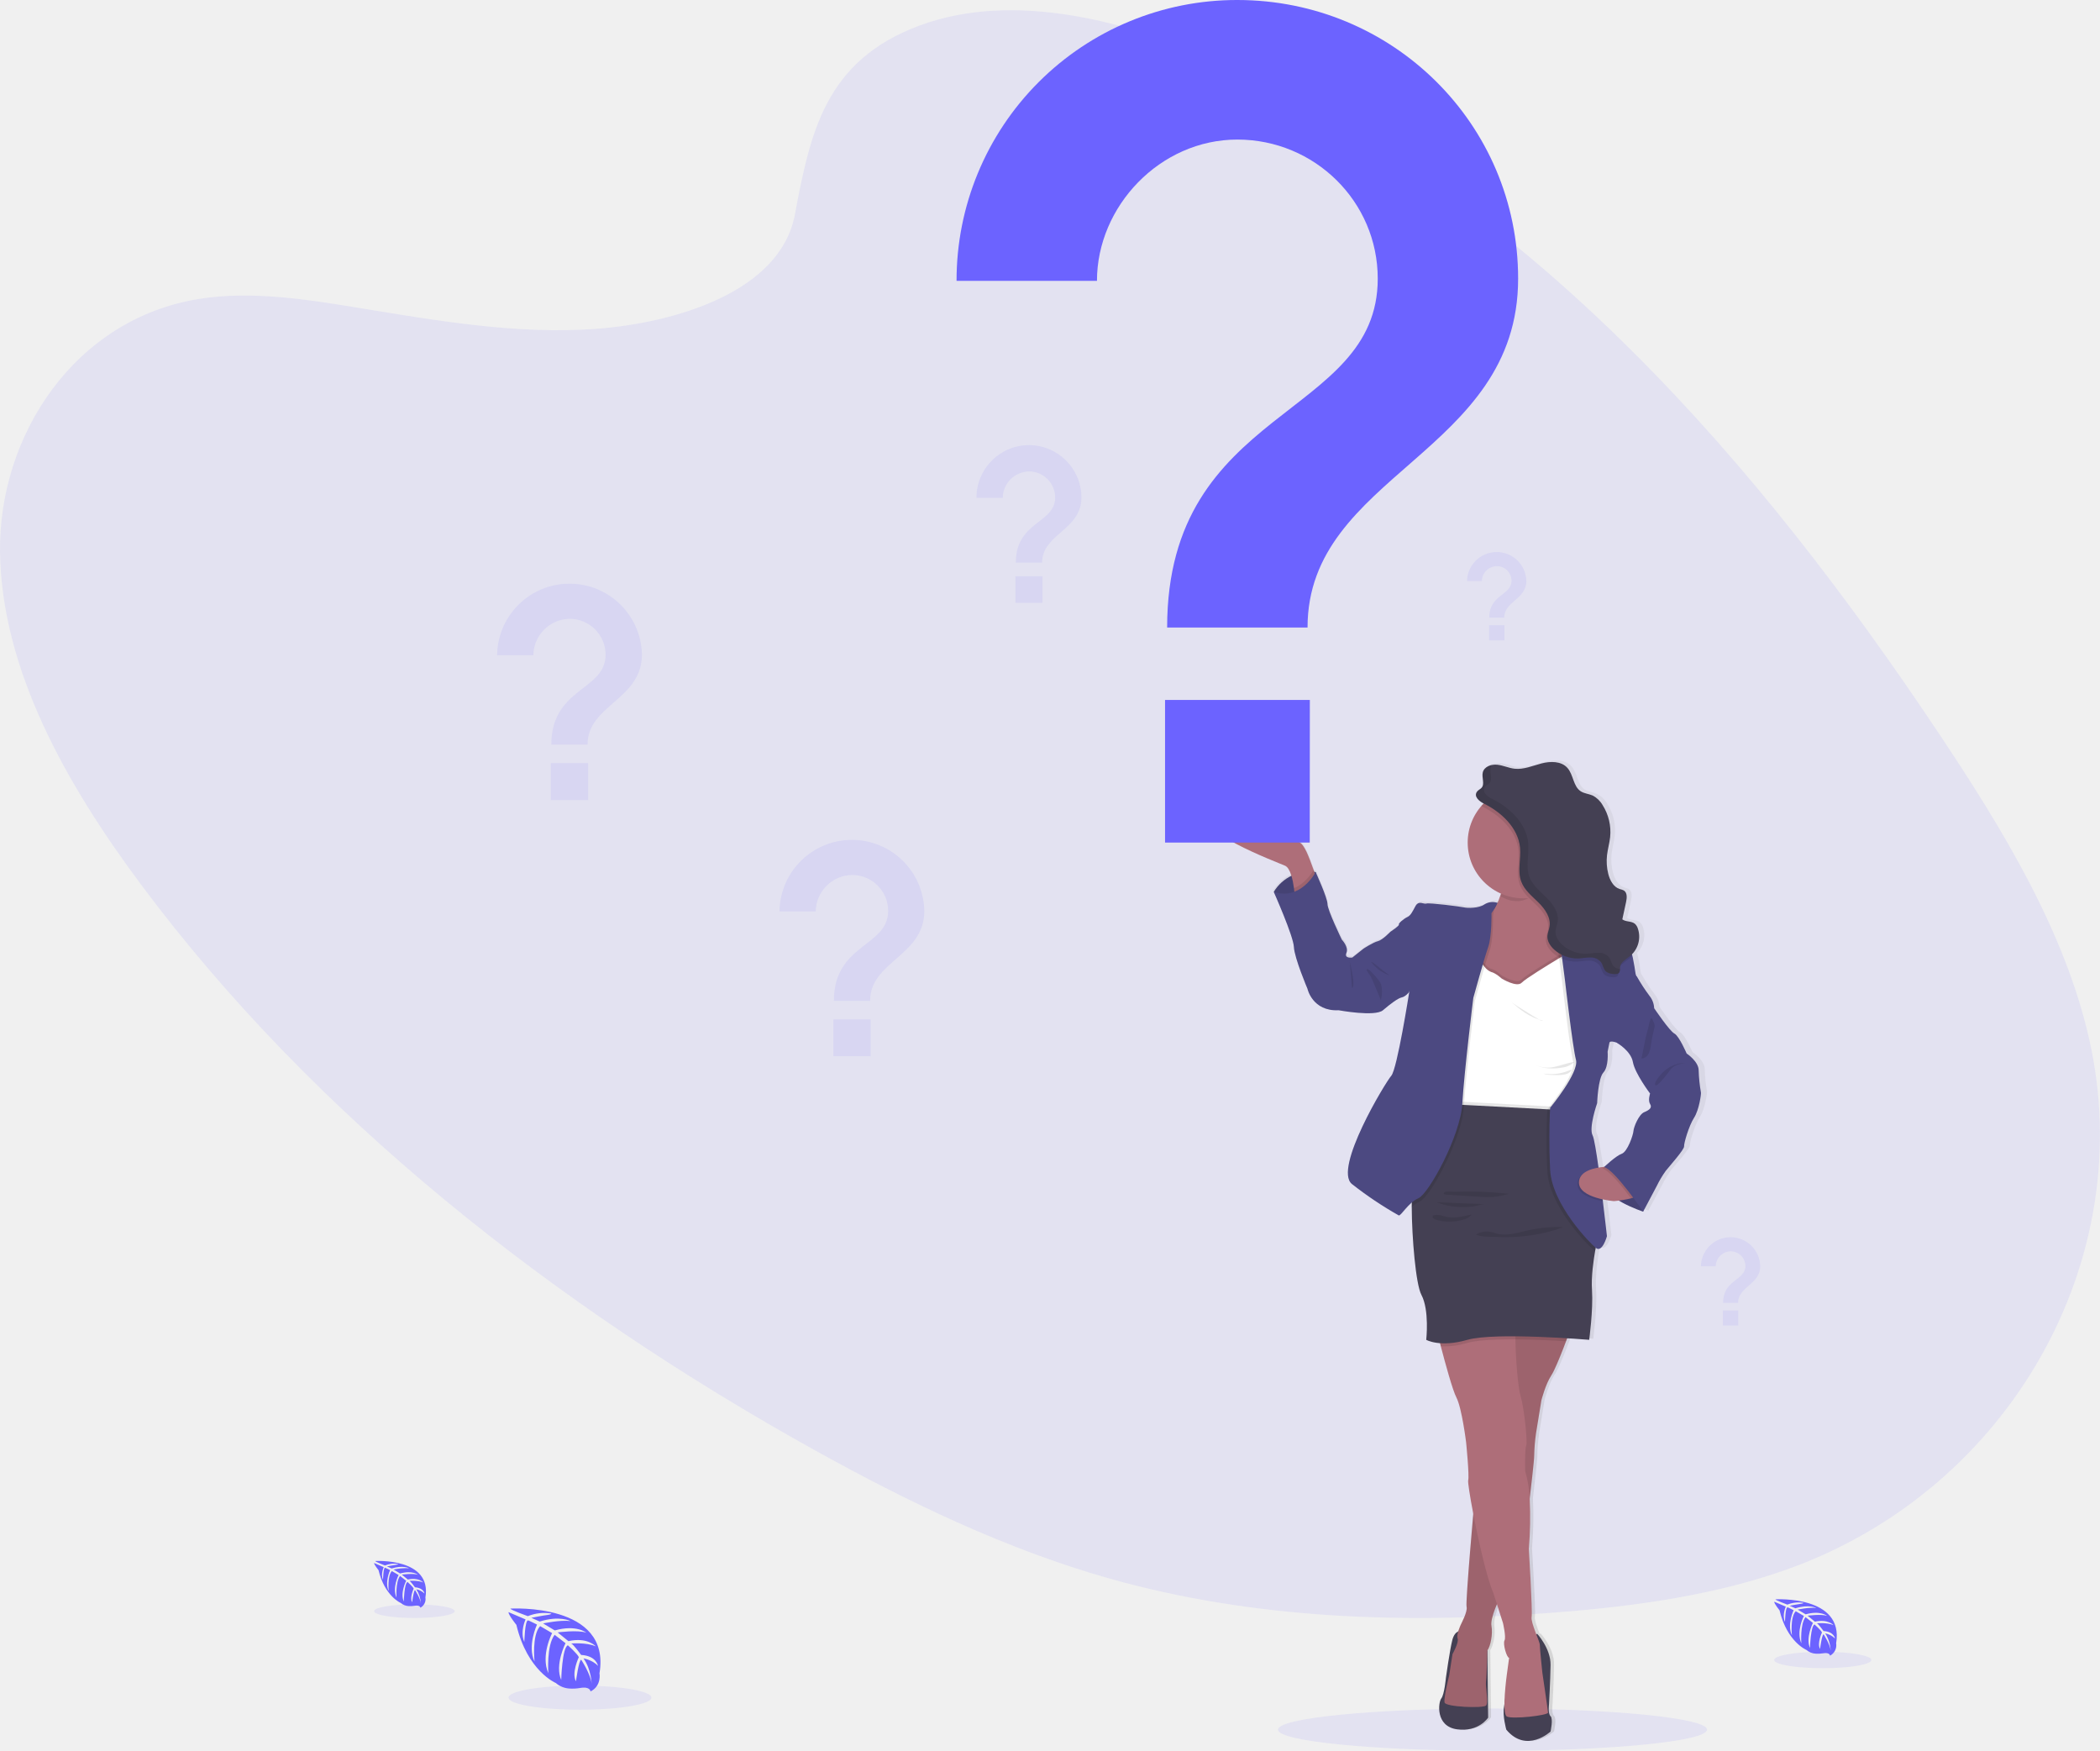
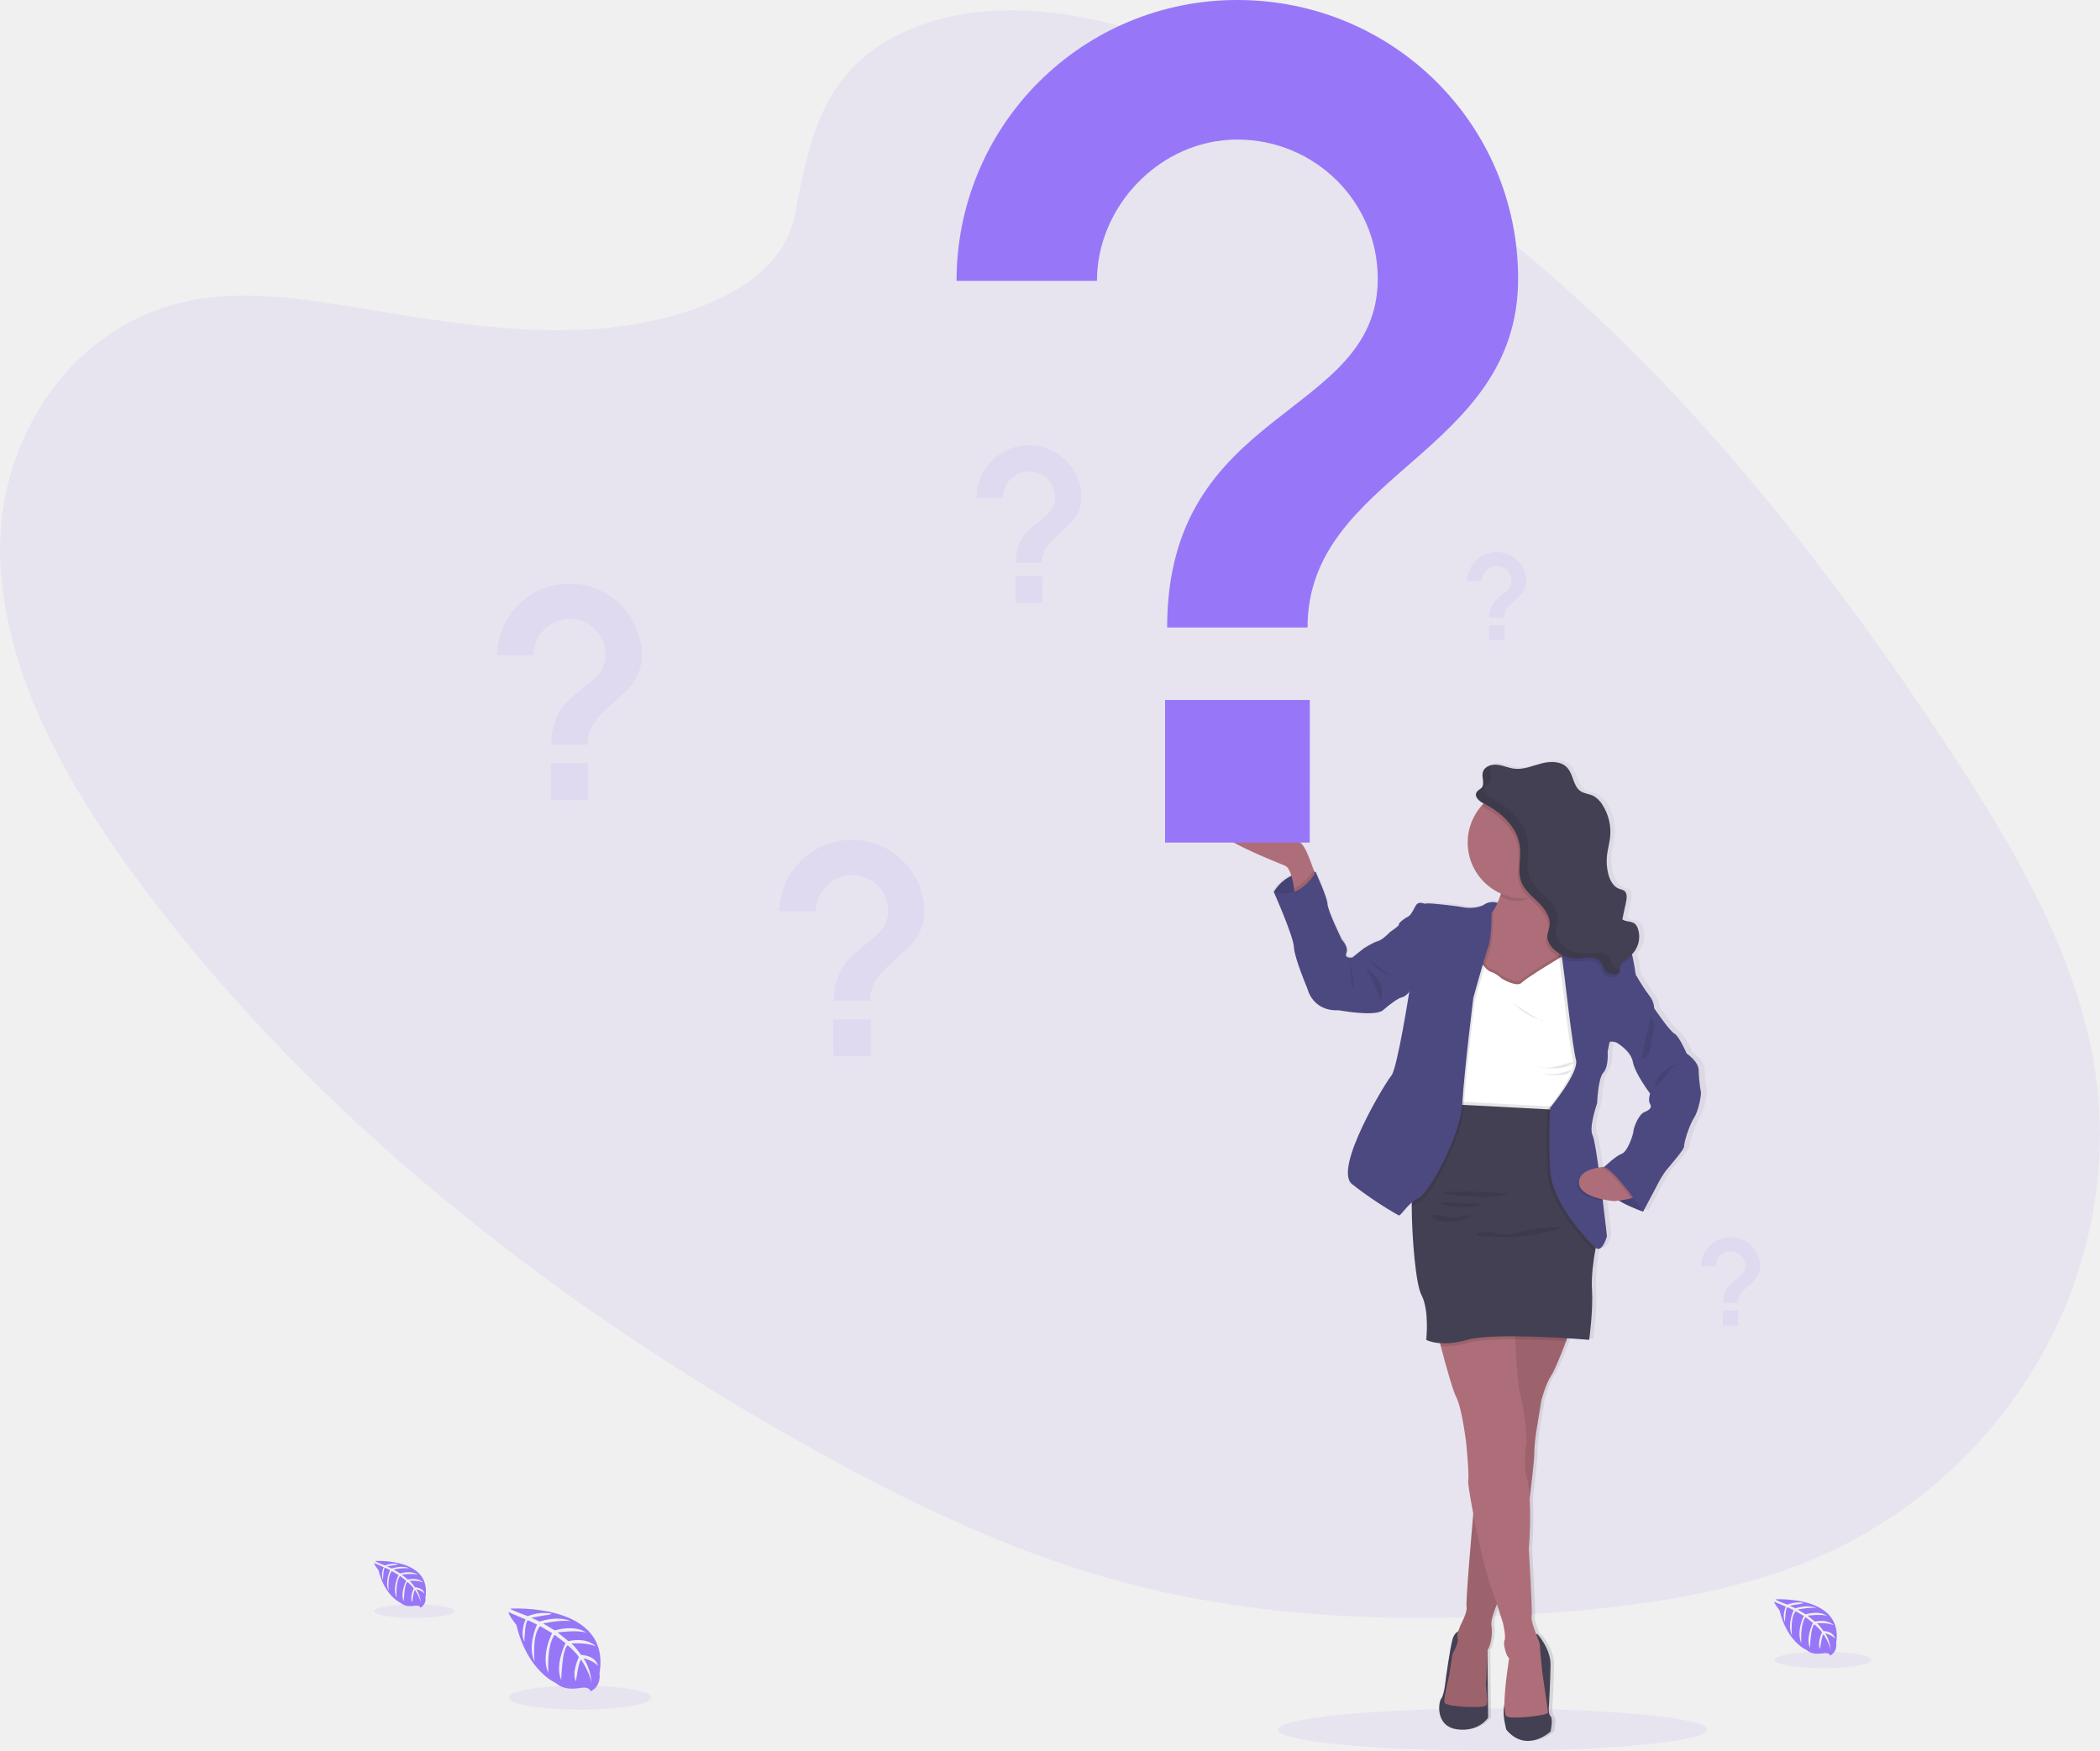
<svg xmlns="http://www.w3.org/2000/svg" id="869a981d-5394-490d-9104-6940aaebaf2b" data-name="Layer 1" width="1003.92" height="836.78" viewBox="0 0 1003.92 836.78">
  <defs>
    <linearGradient id="aaa84376-7da2-49a5-964f-b58018dda0eb" x1="795.24" y1="863.66" x2="795.24" y2="394.91" gradientUnits="userSpaceOnUse">
      <stop offset="0" stop-color="gray" stop-opacity="0.25" />
      <stop offset="0.54" stop-color="gray" stop-opacity="0.12" />
      <stop offset="1" stop-color="gray" stop-opacity="0.1" />
    </linearGradient>
  </defs>
-   <ellipse cx="713.5" cy="826.66" rx="102.56" ry="10.11" fill="#6c63ff" opacity="0.1" />
-   <path d="M537.57,43.85c45.17-16.79,100.16-2.35,147.12,18.71C832.18,128.72,939.63,254.31,1025,382.26c30.91,46.33,60.27,94.7,71.89,146.42,23.66,105.27-38.05,214.25-143,252.44-35.69,13-74.9,18.33-114.17,21.3-69.83,5.29-142.13,3.19-211.4-16.4-49.4-14-96.13-36.52-140.95-61.4C362.2,655.1,247.89,564.82,165.58,454.54c-36.1-48.37-66.64-102.9-67.52-158.71s35.49-111.89,95.33-121.38c24.74-3.92,50.91.16,76.44,4.36,37.59,6.19,75.69,12.7,112.85,10C421.07,186,471,171,478,134.35,485.41,95,492.46,60.62,537.57,43.85Z" transform="translate(-98.04 -31.61)" fill="#6c63ff" opacity="0.1" />
-   <path d="M342.06,800.42s48.26-2.91,42.57,30.91c0,0,1.13,6-4.29,8.69,0,0-.08-2.51-4.95-1.66a21.8,21.8,0,0,1-5.24.26,10.93,10.93,0,0,1-6.41-2.65h0s-13.57-5.6-18.84-27.78c0,0-3.91-4.83-3.75-6.08l8.14,3.48s-2.78,5.88-.59,10.76c0,0,.26-10.54,1.83-10.3.31.05,4.23,2,4.23,2s-4.79,10.23-1.18,17.67c0,0-1.37-12.61,2.67-16.93l5.74,3.35s-5.6,10.57-1.8,19.19c0,0-1-13.23,3-18.38l5.2,4s-5.26,10.42-2.05,17.58c0,0,.41-15.41,3.17-16.57,0,0,4.55,4,5.24,5.66,0,0-3.6,7.56-1.37,11.55,0,0,1.37-10.26,2.5-10.31,0,0,4.52,6.8,5,11.46,0,0-.2-6.93-3.91-12.11,0,0,4.38.75,6.94,3.59,0,0-.71-4.81-8.05-5.23,0,0-3.74-5.15-4.75-5.47,0,0,7.31-.61,11.74,1.36,0,0-3.9-4.54-13.08-2.48l-5.13-4.18s9.63-1.32,13.7.14c0,0-4.69-4-15.08-1.09l-5.58-3.34s8.2-1.77,13.09-1.13c0,0-5.16-2.78-14.73.23l-4-1.79s6-1.18,7.77-1.37,1.85-.67,1.85-.67a20.82,20.82,0,0,0-11.29,1.25S341.91,801,342.06,800.42Z" transform="translate(-98.04 -31.61)" fill="#6c63ff" />
-   <ellipse cx="277.26" cy="811.36" rx="34.16" ry="5.77" fill="#6c63ff" opacity="0.1" />
-   <path d="M277.41,777.67s27.21-1.64,24,17.43A4.63,4.63,0,0,1,299,800s-.05-1.41-2.79-.93a12.13,12.13,0,0,1-2.95.14,6.06,6.06,0,0,1-3.62-1.49h0S282,794.55,279,782.05c0,0-2.2-2.73-2.12-3.43l4.6,2s-1.57,3.32-.34,6.07c0,0,.15-5.95,1-5.81.18,0,2.39,1.15,2.39,1.15s-2.7,5.77-.66,10c0,0-.78-7.11,1.5-9.55l3.23,1.89s-3.15,6-1,10.82c0,0-.55-7.46,1.69-10.36l2.93,2.28s-3,5.87-1.15,9.91c0,0,.23-8.69,1.79-9.34,0,0,2.56,2.26,2.95,3.19,0,0-2,4.26-.77,6.51,0,0,.77-5.78,1.41-5.81,0,0,2.55,3.83,2.81,6.46a14,14,0,0,0-2.2-6.83,7.63,7.63,0,0,1,3.91,2s-.39-2.71-4.54-2.95c0,0-2.11-2.91-2.67-3.08,0,0,4.12-.35,6.62.76,0,0-2.2-2.56-7.38-1.4l-2.89-2.36s5.43-.74,7.73.08c0,0-2.65-2.26-8.51-.61l-3.14-1.89a28.57,28.57,0,0,1,7.37-.63s-2.9-1.57-8.3.13l-2.25-1s3.39-.67,4.38-.77,1.05-.38,1.05-.38a11.79,11.79,0,0,0-6.37.71S277.33,778,277.41,777.67Z" transform="translate(-98.04 -31.61)" fill="#6c63ff" />
-   <ellipse cx="198.11" cy="770.04" rx="19.26" ry="3.26" fill="#6c63ff" opacity="0.1" />
-   <path d="M946.82,796s32.85-2,29,21a5.64,5.64,0,0,1-2.92,5.92s-.06-1.71-3.37-1.13a14.81,14.81,0,0,1-3.57.17,7.35,7.35,0,0,1-4.36-1.8h0s-9.24-3.81-12.83-18.91c0,0-2.66-3.29-2.55-4.13l5.54,2.36s-1.89,4-.4,7.33c0,0,.18-7.18,1.24-7,.22,0,2.88,1.38,2.88,1.38s-3.26,7-.8,12c0,0-.93-8.58,1.82-11.52l3.9,2.27s-3.81,7.2-1.22,13.07c0,0-.67-9,2-12.51l3.54,2.76s-3.58,7.09-1.4,12c0,0,.29-10.48,2.17-11.28,0,0,3.09,2.73,3.56,3.85,0,0-2.45,5.15-.93,7.87,0,0,.93-7,1.7-7,0,0,3.08,4.63,3.4,7.8a16.81,16.81,0,0,0-2.65-8.24,9.29,9.29,0,0,1,4.72,2.44s-.48-3.27-5.49-3.56c0,0-2.54-3.51-3.22-3.72,0,0,5-.42,8,.92,0,0-2.66-3.08-8.91-1.68l-3.49-2.85s6.55-.9,9.33.09c0,0-3.2-2.73-10.27-.74l-3.8-2.27s5.58-1.2,8.91-.77c0,0-3.51-1.89-10,.16l-2.72-1.22s4.09-.81,5.29-.93,1.26-.46,1.26-.46a14.2,14.2,0,0,0-7.68.85S946.72,796.38,946.82,796Z" transform="translate(-98.04 -31.61)" fill="#6c63ff" />
-   <ellipse cx="871.4" cy="793.36" rx="23.25" ry="3.93" fill="#6c63ff" opacity="0.1" />
+   <ellipse cx="713.5" cy="826.66" rx="102.56" ry="10.11" fill="#9777f8" opacity="0.1" />
+   <path d="M537.57,43.85c45.17-16.79,100.16-2.35,147.12,18.71C832.18,128.72,939.63,254.31,1025,382.26c30.91,46.33,60.27,94.7,71.89,146.42,23.66,105.27-38.05,214.25-143,252.44-35.69,13-74.9,18.33-114.17,21.3-69.83,5.29-142.13,3.19-211.4-16.4-49.4-14-96.13-36.52-140.95-61.4C362.2,655.1,247.89,564.82,165.58,454.54c-36.1-48.37-66.64-102.9-67.52-158.71s35.49-111.89,95.33-121.38c24.74-3.92,50.91.16,76.44,4.36,37.59,6.19,75.69,12.7,112.85,10C421.07,186,471,171,478,134.35,485.41,95,492.46,60.62,537.57,43.85Z" transform="translate(-98.04 -31.61)" fill="#9777f8" opacity="0.1" />
+   <path d="M342.06,800.42s48.26-2.91,42.57,30.91c0,0,1.13,6-4.29,8.69,0,0-.08-2.51-4.95-1.66a21.8,21.8,0,0,1-5.24.26,10.93,10.93,0,0,1-6.41-2.65h0s-13.57-5.6-18.84-27.78c0,0-3.91-4.83-3.75-6.08l8.14,3.48s-2.78,5.88-.59,10.76c0,0,.26-10.54,1.83-10.3.31.05,4.23,2,4.23,2s-4.79,10.23-1.18,17.67c0,0-1.37-12.61,2.67-16.93l5.74,3.35s-5.6,10.57-1.8,19.19c0,0-1-13.23,3-18.38l5.2,4s-5.26,10.42-2.05,17.58c0,0,.41-15.41,3.17-16.57,0,0,4.55,4,5.24,5.66,0,0-3.6,7.56-1.37,11.55,0,0,1.37-10.26,2.5-10.31,0,0,4.52,6.8,5,11.46,0,0-.2-6.93-3.91-12.11,0,0,4.38.75,6.94,3.59,0,0-.71-4.81-8.05-5.23,0,0-3.74-5.15-4.75-5.47,0,0,7.31-.61,11.74,1.36,0,0-3.9-4.54-13.08-2.48l-5.13-4.18s9.63-1.32,13.7.14c0,0-4.69-4-15.08-1.09l-5.58-3.34s8.2-1.77,13.09-1.13c0,0-5.16-2.78-14.73.23l-4-1.79s6-1.18,7.77-1.37,1.85-.67,1.85-.67a20.82,20.82,0,0,0-11.29,1.25S341.91,801,342.06,800.42Z" transform="translate(-98.04 -31.61)" fill="#9777f8" />
+   <ellipse cx="277.26" cy="811.36" rx="34.16" ry="5.77" fill="#9777f8" opacity="0.1" />
+   <path d="M277.41,777.67s27.21-1.64,24,17.43A4.63,4.63,0,0,1,299,800s-.05-1.41-2.79-.93a12.13,12.13,0,0,1-2.95.14,6.06,6.06,0,0,1-3.62-1.49h0S282,794.55,279,782.05c0,0-2.2-2.73-2.12-3.43l4.6,2s-1.57,3.32-.34,6.07c0,0,.15-5.95,1-5.81.18,0,2.39,1.15,2.39,1.15s-2.7,5.77-.66,10c0,0-.78-7.11,1.5-9.55l3.23,1.89s-3.15,6-1,10.82c0,0-.55-7.46,1.69-10.36l2.93,2.28s-3,5.87-1.15,9.91c0,0,.23-8.69,1.79-9.34,0,0,2.56,2.26,2.95,3.19,0,0-2,4.26-.77,6.51,0,0,.77-5.78,1.41-5.81,0,0,2.55,3.83,2.81,6.46a14,14,0,0,0-2.2-6.83,7.63,7.63,0,0,1,3.91,2s-.39-2.71-4.54-2.95c0,0-2.11-2.91-2.67-3.08,0,0,4.12-.35,6.62.76,0,0-2.2-2.56-7.38-1.4l-2.89-2.36s5.43-.74,7.73.08c0,0-2.65-2.26-8.51-.61l-3.14-1.89a28.57,28.57,0,0,1,7.37-.63s-2.9-1.57-8.3.13l-2.25-1s3.39-.67,4.38-.77,1.05-.38,1.05-.38a11.79,11.79,0,0,0-6.37.71S277.33,778,277.41,777.67Z" transform="translate(-98.04 -31.61)" fill="#9777f8" />
+   <ellipse cx="198.11" cy="770.04" rx="19.26" ry="3.26" fill="#9777f8" opacity="0.1" />
+   <path d="M946.82,796s32.85-2,29,21a5.64,5.64,0,0,1-2.92,5.92s-.06-1.71-3.37-1.13a14.81,14.81,0,0,1-3.57.17,7.35,7.35,0,0,1-4.36-1.8h0s-9.24-3.81-12.83-18.91c0,0-2.66-3.29-2.55-4.13l5.54,2.36s-1.89,4-.4,7.33c0,0,.18-7.18,1.24-7,.22,0,2.88,1.38,2.88,1.38s-3.26,7-.8,12c0,0-.93-8.58,1.82-11.52l3.9,2.27s-3.81,7.2-1.22,13.07c0,0-.67-9,2-12.51l3.54,2.76s-3.58,7.09-1.4,12c0,0,.29-10.48,2.17-11.28,0,0,3.09,2.73,3.56,3.85,0,0-2.45,5.15-.93,7.87,0,0,.93-7,1.7-7,0,0,3.08,4.63,3.4,7.8a16.81,16.81,0,0,0-2.65-8.24,9.29,9.29,0,0,1,4.72,2.44s-.48-3.27-5.49-3.56c0,0-2.54-3.51-3.22-3.72,0,0,5-.42,8,.92,0,0-2.66-3.08-8.91-1.68l-3.49-2.85s6.55-.9,9.33.09c0,0-3.2-2.73-10.27-.74l-3.8-2.27s5.58-1.2,8.91-.77c0,0-3.51-1.89-10,.16l-2.72-1.22s4.09-.81,5.29-.93,1.26-.46,1.26-.46a14.2,14.2,0,0,0-7.68.85S946.72,796.38,946.82,796Z" transform="translate(-98.04 -31.61)" fill="#9777f8" />
+   <ellipse cx="871.4" cy="793.36" rx="23.25" ry="3.93" fill="#9777f8" opacity="0.1" />
  <path d="M914.09,553.23A71.34,71.34,0,0,1,913,542.57c0-4.29-5.83-8.09-5.83-8.09s-3.6-8.33-6-9.56-9.81-12.13-9.81-12.13a9.91,9.91,0,0,0-2.23-5.88,84.52,84.52,0,0,1-6.07-9.16,0,0,0,0,1,0,0c-1-1.22-.5-2.08-2-9.19-.08-.37-.17-.73-.28-1.07,0-.16-.1-.3-.16-.46a12,12,0,0,0,2.83-12.43,5,5,0,0,0-1.42-2.2c-1.69-1.38-4.39-.81-6.13-2.12l1.85-8.18c.44-2,.67-4.53-1.08-5.61a9.08,9.08,0,0,0-2.06-.69c-3-1-4.74-4.17-5.52-7.22a24.74,24.74,0,0,1-.6-9c.34-2.9,1.19-5.72,1.5-8.63a23.7,23.7,0,0,0-3.67-15.34,11.81,11.81,0,0,0-4.85-4.58c-1.85-.83-4-1-5.73-2-3.72-2.37-3.53-8-6.5-11.23s-8.23-3.22-12.56-2.11-8.64,3-13.08,2.53c-2.86-.32-5.54-1.62-8.41-1.92a8.86,8.86,0,0,0-2.46.11l0-.09c-2.12.38-4.07,1.56-4.57,3.57a5.45,5.45,0,0,0-.14,1.46c0,1.17.28,2.39.3,3.51a3.34,3.34,0,0,1-.81,2.47c-.57.61-1.41.93-2,1.56a2.5,2.5,0,0,0-.73,1.84c0,1.78,2.22,3.35,3.71,4.07l.06,0c-.4.4-.8.82-1.17,1.25a26.34,26.34,0,0,0-6.62,17.49A26.7,26.7,0,0,0,817,457.92l-.21.65a37.31,37.31,0,0,1-1.47,3.78,7.49,7.49,0,0,0-6.28.7c-2.86,2-8.45,1.84-9.94,1.47s-17-2.33-18.25-1.84-3.72-1.71-5.33,1.23-2.36,4.53-4,5.27-4.47,3.06-4.09,3.55-4.1,3.43-4.1,3.43-3.85,4-6.08,4.53-6.95,3.56-6.95,3.56l-5.47,4.28s-4.09.62-2.85-2.2-2.24-6.37-2.24-6.37-6.95-14.09-6.95-17-5.71-15.32-5.71-15.32l-.7-.07-.32-.91c-1.05-2.95-2.41-6.57-3.45-8.69-2-4.05-3.23-4.47-3.23-4.47s-24.08-18.08-39.72-12.57,28.55,21.93,32.52,23.65c1.39.6,2.39,2.54,3.09,4.81a20.58,20.58,0,0,0-8.55,7.69s9.56,21.19,9.81,26.46,6.58,20,6.58,20,2.36,10.91,15.14,10.29c0,0,17.63,3.24,21.48,0s7.32-5.78,9.19-6.15a7.25,7.25,0,0,0,3.47-2.45s-5.83,36.75-8.69,39.94S735.57,589.62,744.64,597A181.21,181.21,0,0,0,767.35,612c.77.38,3.08-3.47,6.38-6.2,0,.69,0,1.39,0,2.13.06,14.68,2,37,4.68,42,4,7.35,2.36,21.56,2.36,21.56a17,17,0,0,0,6.71,1.61c.12.48.26,1,.39,1.5,2.19,8.27,5.74,21.06,7.55,24.46,2.73,5.15,4.71,21.45,4.71,21.45s1.62,16,1,18.25c-.24.85.81,7.51,2.46,16h0c-1,11.49-2.9,33.64-3.22,41.65v0c0,.15,0,.3,0,.44v.14a2.44,2.44,0,0,1,0,.27c0,.18,0,.34,0,.49v0a7.48,7.48,0,0,0,.06,1.51,4.9,4.9,0,0,1-.17,2.28,39.82,39.82,0,0,1-2.69,6.42,30.57,30.57,0,0,0-1.2,3.1c-1,.44-2.22,1.51-2.9,4.12-1.24,4.78-3.1,18-3.1,18s-.75,8.09-2.23,9.93-3,13.35,7.57,14.82,15.14-5.6,15.14-5.6l-.37-32.08v-.06a4.86,4.86,0,0,0,.55-.87l0-.08c.07-.15.15-.31.22-.49l.09-.24.16-.39a.57.57,0,0,1,0-.14,21.2,21.2,0,0,0,.9-9.55l0-.16,0-.25c0-.08,0-.17,0-.25v-.5c0-.06,0-.13,0-.19q0-.32.06-.66s0-.08,0-.12l.06-.39,0-.17c0-.13,0-.26.08-.4a.44.44,0,0,1,0-.1c.1-.46.22-1,.35-1.44l0-.11.15-.48v0c.15-.51.32-1,.5-1.54l0-.1c0-.16.11-.32.17-.47l0-.06c.18-.49.37-1,.55-1.42l.05-.13.16-.4.05-.12.38-.89h0l2.93,9.05s1.62,6.74.75,8.33,1,8.21,2.23,8.33l-1.15,8.33a127.4,127.4,0,0,0-1.11,13.85c-.08.53-.16,1-.22,1.32-.8,4.27,1.12,10.89,1.12,10.89,9.8,11.59,21.48.9,21.48.9s1.36-6.13,0-7.35-.75-5.64-.75-5.64.62-10.91.74-18.87-6.51-15-6.51-15l-.37.33c-1.21-3.12-2.59-6.76-2.3-8.39.5-2.82-1.37-32.59-1.37-32.59a176.54,176.54,0,0,0,.44-24h0c.16-1.35.31-2.68.46-4,.75-6.4,1.36-11.87,1.6-14.74v0l0-.34c.06-.77.09-1.32.08-1.58,0-1,0-2.14.1-3.39.23-3.44.77-7.27.77-7.27l2.6-15.81s2-7.72,4.85-12l.34-.54v0c.11-.19.22-.4.34-.62l.05-.09c.11-.21.23-.43.34-.66l.05-.09c.4-.79.83-1.7,1.28-2.7,0-.08.07-.15.1-.23l.34-.76c0-.1.08-.2.13-.3s.21-.51.32-.76a2.88,2.88,0,0,0,.13-.31c.13-.3.27-.61.4-.93l.19-.46c.09-.23.19-.46.29-.69l.24-.61c.07-.15.13-.3.19-.45l.27-.69c0-.1.09-.21.13-.31.71-1.77,1.39-3.52,2-5.11h0c.19-.5.38-1,.55-1.44,6.36.39,10.68.74,10.68.74s2-14.33,1.36-23.76c-.42-6.44.78-14.54,1.57-19,.09-.49.17-.93.25-1.33l.17.14c3.11,2.45,5.34-5.64,5.34-5.64s-.84-7.55-2-16.7l-.12-.91a47,47,0,0,0,5.43.83s1-.09,2.37-.26A65.61,65.61,0,0,0,886,610.2L892.61,598a49.64,49.64,0,0,1,4.35-7.23c2-2.45,9.06-10.29,8.94-11.76s2.36-9.93,4.84-13.73S914.21,553.84,914.09,553.23Zm-27.56,9.31c-2.61,1.1-5.09,7.23-5.21,9.07s-2.86,9.92-5.71,10.9c-2.63.9-7.65,5.52-8.45,6.26-.82.07-1.75.18-2.72.34-1.09-7.73-2.17-14.13-2.86-15.42-2-3.68,2.19-15.44,2.19-15.44s.41-11.88,3-14.7,2-9.93,2-9.93.62-2.94.87-4.28,3.69,0,3.72,0h0s6.7,3.67,7.7,9.18,8.32,15.07,8.32,15.07-1.12,3.31,0,5S889.14,561.44,886.53,562.54Z" transform="translate(-98.04 -31.61)" fill="url(#aaa84376-7da2-49a5-964f-b58018dda0eb)" />
  <path d="M707,457.83A20,20,0,0,1,727,448.41v14.31h-8.69L711.51,461Z" transform="translate(-98.04 -31.61)" fill="#4c4981" />
  <path d="M707,457.83A20,20,0,0,1,727,448.41v14.31h-8.69L711.51,461Z" transform="translate(-98.04 -31.61)" opacity="0.1" />
  <path d="M727.65,452.2,717,459.66s-.09-1.49-.36-3.53c-.53-3.86-1.72-9.65-4.29-10.77-3.91-1.72-47.44-18.1-32-23.61s39.13,12.55,39.13,12.55,1.22.42,3.17,4.45c1,2.12,2.37,5.73,3.4,8.68C727,450.09,727.65,452.2,727.65,452.2Z" transform="translate(-98.04 -31.61)" fill="#ae6e79" />
  <polygon points="714.69 432.08 715.9 431.51 719.3 435.39 716.52 441.32 711.78 439.42 712.88 434.68 714.69 432.08" fill="#4c4981" />
  <path d="M796.62,811s-3.06-.36-4.28,4.41-3.06,18-3.06,18-.73,8.07-2.2,9.91-2.93,13.33,7.46,14.79,14.92-5.59,14.92-5.59l-.37-32.07Z" transform="translate(-98.04 -31.61)" fill="#444053" />
  <path d="M832.88,812.44s6.54,7,6.42,14.94-.74,18.83-.74,18.83-.6,4.41.74,5.63,0,7.34,0,7.34-11.5,10.67-21.16-.9c0,0-1.88-6.61-1.1-10.87S820,824,820,824Z" transform="translate(-98.04 -31.61)" fill="#444053" />
  <path d="M849.08,666.21s-6.6,18.46-9.42,22.74-4.76,12-4.76,12l-2.57,15.77a88,88,0,0,0-.86,10.64c.12,3.55-6.36,55.27-6.36,55.27l-10.27,13.09s-4.52,9.17-3.79,13-.49,9.91-2,11.74c0,0-.24,12-.61,14.67s1.35,10.28,0,11.62-19.32.74-19.81-1.47,2.2-12.84,2.2-12.84l1.59-10.27s3.18-5.62,2.45-7.46,1.34-6.11,1.46-6.48,3.43-6.36,2.82-8.68S803,747.89,803,747.89l12.59-88.41Z" transform="translate(-98.04 -31.61)" fill="#ae6e79" />
  <path d="M849.08,666.21s-1,2.78-2.37,6.43c-2.18,5.76-5.32,13.69-7.05,16.31-2.81,4.28-4.77,12-4.77,12l-2.57,15.78a88.68,88.68,0,0,0-.85,10.64c0,1.4-.94,10.33-2.14,20.62-1.85,15.73-4.22,34.65-4.22,34.65l-10.27,13.09s-.52,1-1.17,2.58c-1.29,3-3.11,7.87-2.62,10.38.73,3.79-.49,9.9-2,11.74,0,0-.25,12-.61,14.67s1.35,10.27,0,11.62-19.32.74-19.81-1.46,2.2-12.84,2.2-12.84l1.59-10.28s3.18-5.62,2.44-7.46,1.35-6.11,1.47-6.48,3.43-6.36,2.82-8.68c-.47-1.77,2-30.74,3.15-44.48.39-4.32.64-7.13.64-7.13l10.83-76.06.88-6.13.88-6.22Z" transform="translate(-98.04 -31.61)" opacity="0.1" />
  <path d="M838.08,850.12c.11,1.35-17.25,3.31-19.73,1.84s0-19.69,0-19.69l1.13-8.31c-1.21-.13-3.05-6.73-2.2-8.32s-.73-8.31-.73-8.31l-2.88-9-1.76-5.51c-2.86-6.31-7-24.31-9.57-37.75-1.62-8.44-2.65-15.09-2.42-15.94.61-2.2-1-18.22-1-18.22s-2-16.27-4.64-21.4c-1.79-3.4-5.28-16.17-7.44-24.41-1.1-4.23-1.86-7.27-1.86-7.27s18.48-1.55,29.69-2.09c5.15-.25,8.77-.28,8.35.14s-.53,2.66-.51,5.9c.05,8.39,1.22,23.15,2.46,27.12,1.71,5.5,3.42,22,2.69,23.6s-.49,12.23-.49,12.23A55,55,0,0,1,829.33,748a179.39,179.39,0,0,1-.42,23.89s1.83,29.72,1.34,32.53,3.91,11.62,3.91,13.33,1.22,13.33,1.22,13.33S838,848.78,838.08,850.12Z" transform="translate(-98.04 -31.61)" fill="#ae6e79" />
  <path d="M847.73,492.92l-2.1,2.27-1.37,1.48-8,8.6-20.67,2.33-11-2.94-2.72-.73s0-5.52.49-12.14c.7-8.49,2.37-18.8,6.36-21.61a15.89,15.89,0,0,0,4.65-5.89,33.18,33.18,0,0,0,2-4.94c.08-.22.14-.43.21-.65a55.22,55.22,0,0,0,1.94-9.07s2.64-1.46,6.31-3.16c9.57-4.47,26.1-10.64,20.35,3.16a54,54,0,0,0-2.16,6.2c-.09.31-.17.62-.24.92-1.92,7.68-.65,12.34.78,14.91h0a9.33,9.33,0,0,0,.83,1.27,6.67,6.67,0,0,0,1.39,1.41l2.38,15.11.2,1.25Z" transform="translate(-98.04 -31.61)" fill="#ae6e79" />
  <path d="M844.19,450.37c-1.09,2.62.53-2.14,0,0-4.36,3.1-14.63,11.93-20.4,11.93-3.9,0-5.07-.71-8.41-2.22a54.56,54.56,0,0,0,2.15-9.71S852.14,431.29,844.19,450.37Z" transform="translate(-98.04 -31.61)" opacity="0.1" />
  <path d="M853,434.3a26.68,26.68,0,0,1-23.87,26.51c-.92.09-1.85.15-2.79.15A26.66,26.66,0,1,1,853,434.3Z" transform="translate(-98.04 -31.61)" fill="#ae6e79" />
  <path d="M856.79,552.48l-3.8,9.91s-3.09.13-7.91.28c-16.27.52-52.12,1.18-53.72-3a10.63,10.63,0,0,1-.56-3.29c-.21-6.37,2.76-16.15,2.76-16.15s1.71-19.57,1.71-20.42-1.47-14.56-1.47-14.56l2.94-11,8.19-5.75s3.67,5.63,5.87,6.11,5.14,3.19,5.14,3.19,7.21,4.4,9.54,1.95,20.42-13.21,20.42-13.21l9.54,10.52Z" transform="translate(-98.04 -31.61)" opacity="0.1" />
  <path d="M856.79,554l-3.8,9.9s-3.09.14-7.91.29h-.47c-2.08.07-4.46.14-7,.19-12.93.3-30.74.38-40.05-1-3.5-.5-5.79-1.22-6.17-2.2a8.83,8.83,0,0,1-.44-1.82c-.06-.46-.1-1-.12-1.47-.21-6.37,2.76-16.15,2.76-16.15s1.71-19.57,1.71-20.42-1.47-14.56-1.47-14.56l2.94-11,5.63-3.94,2.56-1.8a38.37,38.37,0,0,0,2.81,3.7,7.48,7.48,0,0,0,3.06,2.41c2.21.49,5.14,3.19,5.14,3.19s7.21,4.4,9.54,1.95c1.77-1.87,12.77-8.6,17.85-11.67,1.56-.95,2.57-1.54,2.57-1.54l1.28,1.42,8.26,9.1Z" transform="translate(-98.04 -31.61)" fill="#fff" />
  <path d="M727.65,452.2,717,459.66s-.09-1.49-.36-3.53c5.26-2.22,8.46-7.13,9.38-8.7C727,450.09,727.65,452.2,727.65,452.2Z" transform="translate(-98.04 -31.61)" opacity="0.1" />
  <path d="M765.07,477.52l-2.32-.62s-3.8,4-6,4.53-6.84,3.54-6.84,3.54l-5.39,4.28s-4,.62-2.81-2.2-2.2-6.36-2.2-6.36-6.85-14.06-6.85-17S727,448.41,727,448.41s-7.1,13.82-20.06,9.42c0,0,9.42,21.15,9.66,26.41s6.48,19.93,6.48,19.93,2.33,10.89,14.92,10.28c0,0,17.37,3.23,21.16,0s7.21-5.77,9-6.14,3.42-2.44,3.42-2.44V491.33Z" transform="translate(-98.04 -31.61)" fill="#4c4981" />
  <path d="M743.3,491.33s3.06,11.38,1.1,12.6Z" transform="translate(-98.04 -31.61)" opacity="0.1" />
  <path d="M845.08,564.14c-16.27.52-52.12,1.17-53.72-3a10.63,10.63,0,0,1-.56-3.29l53.15,2.8Z" transform="translate(-98.04 -31.61)" opacity="0.1" />
  <path d="M849.08,666.21s-1,2.78-2.37,6.43c-6.75-.41-15.69-.84-24.18-.9-3,0-5.94,0-8.72.1-5.9.18-11,.66-14.25,1.58a37.79,37.79,0,0,1-12.7,1.64c-1.1-4.23-1.86-7.27-1.86-7.27s18.48-1.55,29.69-2.09l.88-6.22Z" transform="translate(-98.04 -31.61)" opacity="0.1" />
  <path d="M863.39,621.45l-2.08,4.4s-.29,1.31-.66,3.39c-.78,4.48-2,12.56-1.54,19,.61,9.42-1.35,23.72-1.35,23.72s-45-3.79-58.2,0-19.7,0-19.7,0,1.6-14.18-2.32-21.52c-2.67-5-4.55-27.32-4.61-42,0-6.77.34-11.9,1.19-12.94,2.69-3.3,14.18-36.32,14.18-36.32l2.62.14,7,.37,39.8,2.1,6.25.33.66,2Z" transform="translate(-98.04 -31.61)" fill="#444053" />
  <path d="M883.2,606.77l.37,3.92s-19.71-6.42-18.71-14.31,0-7,0-7l15.84,1.34Z" transform="translate(-98.04 -31.61)" fill="#4c4981" />
  <path d="M883.2,606.77l.37,3.92s-19.71-6.42-18.71-14.31,0-7,0-7l15.84,1.34Z" transform="translate(-98.04 -31.61)" opacity="0.1" />
  <path d="M756.45,494.49a17.56,17.56,0,0,0,6.94,3.61,4.52,4.52,0,0,1-2-1c-1.41-1-2.75-2.09-4.11-3.15-1.1-.86-2.47-2.29-3.82-2.64A21.06,21.06,0,0,0,756.45,494.49Z" transform="translate(-98.04 -31.61)" opacity="0.1" />
  <path d="M756.75,499.64a8.83,8.83,0,0,1,1.52,2.41,14.57,14.57,0,0,1-.11,7.57L755,502c-.55-1.3-1.1-2.6-1.76-3.84-.29-.53-2.11-2.74-1.9-3.2C751.9,493.66,756.16,498.91,756.75,499.64Z" transform="translate(-98.04 -31.61)" opacity="0.1" />
  <path d="M844.92,541.84a10.18,10.18,0,0,0,5.75-2.69c-3.25.41-6.33,1.69-9.53,2.36a14.16,14.16,0,0,1-8.88-.82C835.94,542.49,841,542.55,844.92,541.84Z" transform="translate(-98.04 -31.61)" opacity="0.1" />
  <path d="M835.73,519.45a2.23,2.23,0,0,1-1.65-.41q-3.66-2.1-7.22-4.38c-2.31-1.49-5.1-3-7.07-4.88C824.64,514.16,829.16,517.86,835.73,519.45Z" transform="translate(-98.04 -31.61)" opacity="0.1" />
  <path d="M842.51,545.39a15.22,15.22,0,0,0,3.82-.31,5.12,5.12,0,0,0,3.14-2.06,1.8,1.8,0,0,0-1.33.21,22.44,22.44,0,0,1-12.28,1.47C837.85,545.55,840.4,545.38,842.51,545.39Z" transform="translate(-98.04 -31.61)" opacity="0.1" />
  <path d="M819.35,602.17a40.11,40.11,0,0,1-7.81,1.53,47.19,47.19,0,0,1-6.18-.12l-10-.63-5-.32c-.59,0-3,0-1.81-1.19.6-.58,3.94-.21,4.8-.24q2.49-.08,5-.09c3.31,0,6.63,0,9.94.2C812,601.49,815.65,601.77,819.35,602.17Z" transform="translate(-98.04 -31.61)" opacity="0.1" />
  <path d="M807.76,607.12c-1.7-.07-3.89.94-5.64,1.16a37.53,37.53,0,0,1-5.9.23,32.9,32.9,0,0,1-11.37-2.32C792.48,606.58,800.13,606.81,807.76,607.12Z" transform="translate(-98.04 -31.61)" opacity="0.1" />
  <path d="M786.34,612.36a16.35,16.35,0,0,1,2.18.6c4.22,1.2,8.71.14,13-.92-1.07,1.61-3,2.3-4.93,2.74a22.86,22.86,0,0,1-9.6.35c-1-.2-3.51-.56-4-1.6C782.17,612,785.4,612.21,786.34,612.36Z" transform="translate(-98.04 -31.61)" opacity="0.1" />
  <path d="M810,620.25a32.61,32.61,0,0,1,3.74,1c4.75,1.18,9.68-.44,14.45-1.53a67.27,67.27,0,0,1,17.49-1.62c-1.05,0-2.72.92-3.75,1.23-1.35.41-2.72.79-4.09,1.13-2.69.66-5.42,1.2-8.17,1.59a84,84,0,0,1-16.77.73c-2.56-.14-7,.12-9.19-1.17A10.13,10.13,0,0,1,810,620.25Z" transform="translate(-98.04 -31.61)" opacity="0.1" />
  <path d="M811.79,469.43s.24,11.26-1.59,16.4c-.58,1.6-1.48,4.55-2.46,7.86-1.07,3.67-2.24,7.78-3.14,11s-1.5,5.38-1.5,5.38-4.13,33.64-5.2,49.67c0,.28,0,.57-.06.84-.06.9-.16,1.84-.31,2.81-2.38,15.92-16.11,40.47-20.72,42.43a13.72,13.72,0,0,0-3.88,2.67c0-6.77.34-11.9,1.19-12.94,2.69-3.3,14.18-36.32,14.18-36.32l2.62.14c-.06-.46-.1-1-.12-1.47-.21-6.37,2.76-16.15,2.76-16.15s1.71-19.57,1.71-20.42-1.47-14.56-1.47-14.56l2.94-11,5.63-3.94c.7-8.49,2.37-18.8,6.36-21.61a15.89,15.89,0,0,0,4.65-5.89c.79.11-.65-.59-.65-.59Z" transform="translate(-98.04 -31.61)" opacity="0.1" />
  <path d="M813.94,463.12a7.28,7.28,0,0,0-6.19.7c-2.82,2-8.32,1.83-9.79,1.47s-16.75-2.33-18-1.84-3.67-1.71-5.26,1.23-2.32,4.52-3.91,5.25-4.41,3.06-4,3.55-4,3.42-4,3.42l8.92,29s-5.75,36.68-8.56,39.86-27.76,44.39-18.83,51.73a177.72,177.72,0,0,0,22.38,15c1,.49,4.52-6.11,9.41-8.19s20.06-29.6,21-45.25,5.26-50.5,5.26-50.5,5.26-19.08,7.09-24.22,1.59-16.4,1.59-16.4Z" transform="translate(-98.04 -31.61)" fill="#4c4981" />
  <path d="M863.39,621.45l-2.08,4.4s-.29,1.31-.66,3.39a1.87,1.87,0,0,1-1-.45c-3.06-2.45-21-20.91-21.89-37.3-.63-12.09-.33-22.51-.13-27.15.06-1.46.12-2.34.12-2.53v0s13.94-16.88,12.35-22.86-5.26-38-5.26-38l-.54-4.2-.93-7.1-2.22-17.18,2.3.54a6.67,6.67,0,0,0,1.39,1.41l2.38,15.11,8.26,9.1,1.35,55.4-3.8,9.9s-3.09.14-7.91.29h-.47Z" transform="translate(-98.04 -31.61)" opacity="0.1" />
  <path d="M871.09,530s-3.42-1.35-3.66,0-.86,4.27-.86,4.27.61,7.1-2,9.91-3,14.67-3,14.67-4.12,11.74-2.17,15.41c.71,1.33,1.81,8,2.91,16,.7,5,1.39,10.49,2,15.51,1.11,9.12,1.94,16.67,1.94,16.67s-2.21,8.07-5.27,5.62-21-20.91-21.88-37.3c-.6-11.51-.36-21.51-.16-26.44.08-2.09.16-3.27.16-3.27s13.94-16.88,12.35-22.87-5.26-38-5.26-38l-.64-4.95-.69-5.32-.16-1.17-2.21-17h0c.39.09,14.11,3.19,15.92,5s13,4.4,13,4.4a9.78,9.78,0,0,1,6.94,7.12c.11.34.19.7.27,1.07,1.47,7.1,1,7.95,2,9.18S871.09,530,871.09,530Z" transform="translate(-98.04 -31.61)" fill="#4c4981" />
  <path d="M864.39,605.76c-5-1-12.42-3.31-12.25-8.41.15-4.77,5.89-6.49,10.24-7.1C863.08,595.23,863.77,600.74,864.39,605.76Z" transform="translate(-98.04 -31.61)" opacity="0.1" />
  <path d="M879.9,603.22c-.2.43-1,.8-2.14,1.13a57.67,57.67,0,0,1-8.13,1.33s-17-1.35-16.76-9.06c.18-5.53,7.86-7,12.17-7.33a28,28,0,0,1,2.87-.12S880.63,601.64,879.9,603.22Z" transform="translate(-98.04 -31.61)" fill="#ae6e79" />
  <path d="M879.9,603.22c-.2.43-1,.8-2.14,1.13-4.43-5.93-10.61-13.54-13.64-14.21l.92-.85a28,28,0,0,1,2.87-.12S880.63,601.64,879.9,603.22Z" transform="translate(-98.04 -31.61)" opacity="0.1" />
  <path d="M875.62,497.69l5,.74a86.89,86.89,0,0,0,6,9.17,10,10,0,0,1,2.2,5.87s7.34,10.88,9.66,12.1,5.87,9.54,5.87,9.54,5.75,3.79,5.75,8.07a71.89,71.89,0,0,0,1.1,10.64c.13.61-.85,8.2-3.3,12S903,578,903.13,579.5s-6.85,9.3-8.8,11.74a49.72,49.72,0,0,0-4.28,7.22l-6.48,12.23s-13.7-20.18-18.71-21.28c0,0,5.62-5.38,8.43-6.36s5.51-9,5.63-10.88,2.57-7.95,5.13-9,3.92-2.2,2.82-3.92,0-5,0-5-7.22-9.54-8.2-15-7.58-9.17-7.58-9.17l-3.79-9.3Z" transform="translate(-98.04 -31.61)" fill="#4c4981" />
  <path d="M893.81,543.34a15.87,15.87,0,0,1,9.87-3.74c-2.32.4-4.76.91-6.46,2.53a15.24,15.24,0,0,0-1.79,2.28c-.58.83-5.3,6.83-6,5.88C888.26,548.9,892.86,544.15,893.81,543.34Z" transform="translate(-98.04 -31.61)" opacity="0.1" />
  <path d="M882.73,537.55a4.23,4.23,0,0,0,3.49-2.47,13.85,13.85,0,0,0,1.09-4.34,64.76,64.76,0,0,1,1.51-7.43,3.44,3.44,0,0,0-.21-3,10.15,10.15,0,0,0-1.08-2.22c-.9,1-1.16,3.33-1.53,4.67-.46,1.66-.88,3.33-1.28,5C884.51,528.56,882.85,537.55,882.73,537.55Z" transform="translate(-98.04 -31.61)" opacity="0.1" />
  <path d="M878.4,488.18a10.3,10.3,0,0,1-1.69,1.74c-2,1.59-4.65,2.93-4.9,5.44a5.85,5.85,0,0,1-.3,2.41c-.64,1.1-2.21,1-3.46.79a6,6,0,0,1-2.93-1.08c-1.31-1.12-1.43-3.12-2.43-4.53a6.17,6.17,0,0,0-5-2.21c-1.87-.06-3.73.36-5.6.44a15.39,15.39,0,0,1-3.59-.24,11.36,11.36,0,0,1-1.16-.24,14.92,14.92,0,0,1-2.44-.83,10.74,10.74,0,0,1-1.19-.56,15.8,15.8,0,0,1-3.45-2.4c-1.83-1.68-3.35-4-3.2-6.49.09-1.53.78-2.94,1-4.45.75-4.32-2.12-8.4-5.23-11.49-1.24-1.23-2.56-2.42-3.8-3.67a18.29,18.29,0,0,1-4.47-6.38,19,19,0,0,1-.8-8,55.19,55.19,0,0,0,.23-8.22c-.92-9.72-9.22-17.17-17.52-21.22l-.37-.19a26.65,26.65,0,1,1,35.85,39c-.09.31-.17.62-.24.92-1.92,7.68-.65,12.34.78,14.91h0c.39.09,14.11,3.19,15.92,5s13,4.4,13,4.4A9.78,9.78,0,0,1,878.4,488.18Z" transform="translate(-98.04 -31.61)" opacity="0.1" />
  <path d="M804.34,409.75c.55-.63,1.38-.95,1.94-1.56,1.73-1.88,0-4.95.63-7.43.68-2.75,4.06-3.95,6.88-3.66s5.46,1.59,8.28,1.91c4.38.49,8.62-1.41,12.89-2.52s9.43-1.17,12.37,2.1,2.74,8.84,6.4,11.21c1.69,1.09,3.82,1.21,5.65,2a11.61,11.61,0,0,1,4.78,4.57,23.94,23.94,0,0,1,3.62,15.31c-.31,2.9-1.15,5.72-1.49,8.62a25.1,25.1,0,0,0,.6,9c.77,3,2.44,6.24,5.43,7.2a9.16,9.16,0,0,1,2,.69c1.73,1.08,1.5,3.62,1.06,5.6L873.6,471c1.71,1.3,4.37.74,6,2.11a5,5,0,0,1,1.4,2.2,12,12,0,0,1-3.59,13.14c-2,1.59-4.65,2.93-4.9,5.43a5.64,5.64,0,0,1-.3,2.41c-.63,1.1-2.21,1-3.46.79a6,6,0,0,1-2.92-1.08c-1.32-1.12-1.43-3.12-2.43-4.53a6.19,6.19,0,0,0-5-2.21c-1.88-.06-3.73.36-5.61.45A16.58,16.58,0,0,1,841,485.45c-1.84-1.69-3.35-4-3.21-6.5.09-1.52.78-2.94,1-4.45.74-4.31-2.12-8.4-5.23-11.49s-6.76-5.94-8.28-10.05c-1.9-5.09-.06-10.77-.57-16.17-.92-9.73-9.21-17.17-17.52-21.23C805.34,414.61,802.19,412.2,804.34,409.75Z" transform="translate(-98.04 -31.61)" fill="#444053" />
  <path d="M869.74,493.73c-1.32-1.13-1.43-3.12-2.43-4.53a6.21,6.21,0,0,0-5-2.22c-1.88-.06-3.74.36-5.61.45a16.53,16.53,0,0,1-11.83-4.27c-1.84-1.68-3.34-4-3.2-6.49.09-1.53.78-2.95,1-4.45.75-4.32-2.12-8.41-5.23-11.5s-6.75-5.94-8.28-10.05c-1.89-5.08,0-10.76-.56-16.17-.93-9.73-9.22-17.17-17.52-21.23-1.94-.95-5.09-3.36-2.94-5.81.54-.63,1.37-.95,1.93-1.56,1.73-1.87,0-4.95.64-7.42a4.08,4.08,0,0,1,.63-1.37c-2.09.39-4,1.57-4.51,3.57-.61,2.48,1.1,5.55-.63,7.43-.56.61-1.39.93-1.94,1.55-2.15,2.45,1,4.87,2.94,5.81,8.31,4.06,16.6,11.51,17.52,21.23.51,5.41-1.33,11.09.57,16.18,1.52,4.1,5.17,7,8.28,10.05s6,7.17,5.23,11.49a38.3,38.3,0,0,0-1,4.45c-.14,2.49,1.37,4.81,3.21,6.49a16.49,16.49,0,0,0,11.82,4.27c1.88-.09,3.73-.5,5.61-.45a6.22,6.22,0,0,1,5,2.22c1,1.41,1.11,3.41,2.43,4.53a6,6,0,0,0,2.92,1.07c1.25.23,2.83.31,3.46-.78a2.7,2.7,0,0,0,.28-1.44A5.75,5.75,0,0,1,869.74,493.73Z" transform="translate(-98.04 -31.61)" opacity="0.1" />
-   <path d="M724.17,434.3H655V366.14h69.22Zm-1-102.77H656c0-105.92,100.68-99.73,100.68-166.74,0-36.91-30.21-66.48-67.12-66.48s-67.11,31.88-67.11,67.53H555.33A134,134,0,0,1,689.56,31.61c74.14,0,134.23,59.15,134.23,133.18C823.79,248.58,723.12,258.12,723.12,331.53Z" transform="translate(-98.04 -31.61)" fill="#6c63ff" />
-   <path d="M379.18,414H361.34V396.38h17.84Zm-.27-26.5h-17.3c0-27.3,25.95-25.71,25.95-43a17.22,17.22,0,0,0-17.3-17.15A17.67,17.67,0,0,0,353,344.75h-17.3a34.61,34.61,0,0,1,69.21-.27C404.86,366.08,378.91,368.54,378.91,387.46Z" transform="translate(-98.04 -31.61)" fill="#6c63ff" opacity="0.1" />
-   <path d="M514.26,536.41H496.42V518.84h17.84ZM514,509.92h-17.3c0-27.31,25.95-25.71,25.95-43a17.21,17.21,0,0,0-17.3-17.14A17.67,17.67,0,0,0,488,467.2h-17.3a34.61,34.61,0,0,1,69.21-.27C539.94,488.53,514,491,514,509.92Z" transform="translate(-98.04 -31.61)" fill="#6c63ff" opacity="0.1" />
-   <path d="M596.4,319.71H583.47V307H596.4Zm-.19-19.21H583.67c0-19.78,18.81-18.63,18.81-31.15a12.48,12.48,0,0,0-12.54-12.42,12.8,12.8,0,0,0-12.54,12.62H564.86a25.08,25.08,0,0,1,50.16-.2C615,285,596.21,286.79,596.21,300.5Z" transform="translate(-98.04 -31.61)" fill="#6c63ff" opacity="0.1" />
-   <path d="M817.24,337.65h-7.31v-7.2h7.31Zm-.11-10.85H810c0-11.18,10.63-10.53,10.63-17.61a7,7,0,0,0-7.08-7,7.24,7.24,0,0,0-7.09,7.13h-7.09a14.18,14.18,0,0,1,28.35-.11C827.76,318,817.13,319.05,817.13,326.8Z" transform="translate(-98.04 -31.61)" fill="#6c63ff" opacity="0.1" />
-   <path d="M929,665.12h-7.31v-7.2H929Zm-.11-10.85h-7.09c0-11.19,10.64-10.53,10.64-17.61a7.05,7.05,0,0,0-7.09-7,7.23,7.23,0,0,0-7.09,7.13h-7.09a14.18,14.18,0,0,1,28.35-.11C939.56,645.51,928.93,646.52,928.93,654.27Z" transform="translate(-98.04 -31.61)" fill="#6c63ff" opacity="0.1" />
+   <path d="M724.17,434.3H655V366.14h69.22Zm-1-102.77H656c0-105.92,100.68-99.73,100.68-166.74,0-36.91-30.21-66.48-67.12-66.48s-67.11,31.88-67.11,67.53H555.33A134,134,0,0,1,689.56,31.61c74.14,0,134.23,59.15,134.23,133.18C823.79,248.58,723.12,258.12,723.12,331.53Z" transform="translate(-98.04 -31.61)" fill="#9777f8" />
+   <path d="M379.18,414H361.34V396.38h17.84Zm-.27-26.5h-17.3c0-27.3,25.95-25.71,25.95-43a17.22,17.22,0,0,0-17.3-17.15A17.67,17.67,0,0,0,353,344.75h-17.3a34.61,34.61,0,0,1,69.21-.27C404.86,366.08,378.91,368.54,378.91,387.46Z" transform="translate(-98.04 -31.61)" fill="#9777f8" opacity="0.1" />
+   <path d="M514.26,536.41H496.42V518.84h17.84ZM514,509.92h-17.3c0-27.31,25.95-25.71,25.95-43a17.21,17.21,0,0,0-17.3-17.14A17.67,17.67,0,0,0,488,467.2h-17.3a34.61,34.61,0,0,1,69.21-.27C539.94,488.53,514,491,514,509.92Z" transform="translate(-98.04 -31.61)" fill="#9777f8" opacity="0.1" />
+   <path d="M596.4,319.71H583.47V307H596.4Zm-.19-19.21H583.67c0-19.78,18.81-18.63,18.81-31.15a12.48,12.48,0,0,0-12.54-12.42,12.8,12.8,0,0,0-12.54,12.62H564.86a25.08,25.08,0,0,1,50.16-.2C615,285,596.21,286.79,596.21,300.5Z" transform="translate(-98.04 -31.61)" fill="#9777f8" opacity="0.1" />
+   <path d="M817.24,337.65h-7.31v-7.2h7.31Zm-.11-10.85H810c0-11.18,10.63-10.53,10.63-17.61a7,7,0,0,0-7.08-7,7.24,7.24,0,0,0-7.09,7.13h-7.09a14.18,14.18,0,0,1,28.35-.11C827.76,318,817.13,319.05,817.13,326.8Z" transform="translate(-98.04 -31.61)" fill="#9777f8" opacity="0.1" />
+   <path d="M929,665.12h-7.31v-7.2H929Zm-.11-10.85h-7.09c0-11.19,10.64-10.53,10.64-17.61a7.05,7.05,0,0,0-7.09-7,7.23,7.23,0,0,0-7.09,7.13h-7.09a14.18,14.18,0,0,1,28.35-.11C939.56,645.51,928.93,646.52,928.93,654.27Z" transform="translate(-98.04 -31.61)" fill="#9777f8" opacity="0.1" />
</svg>
